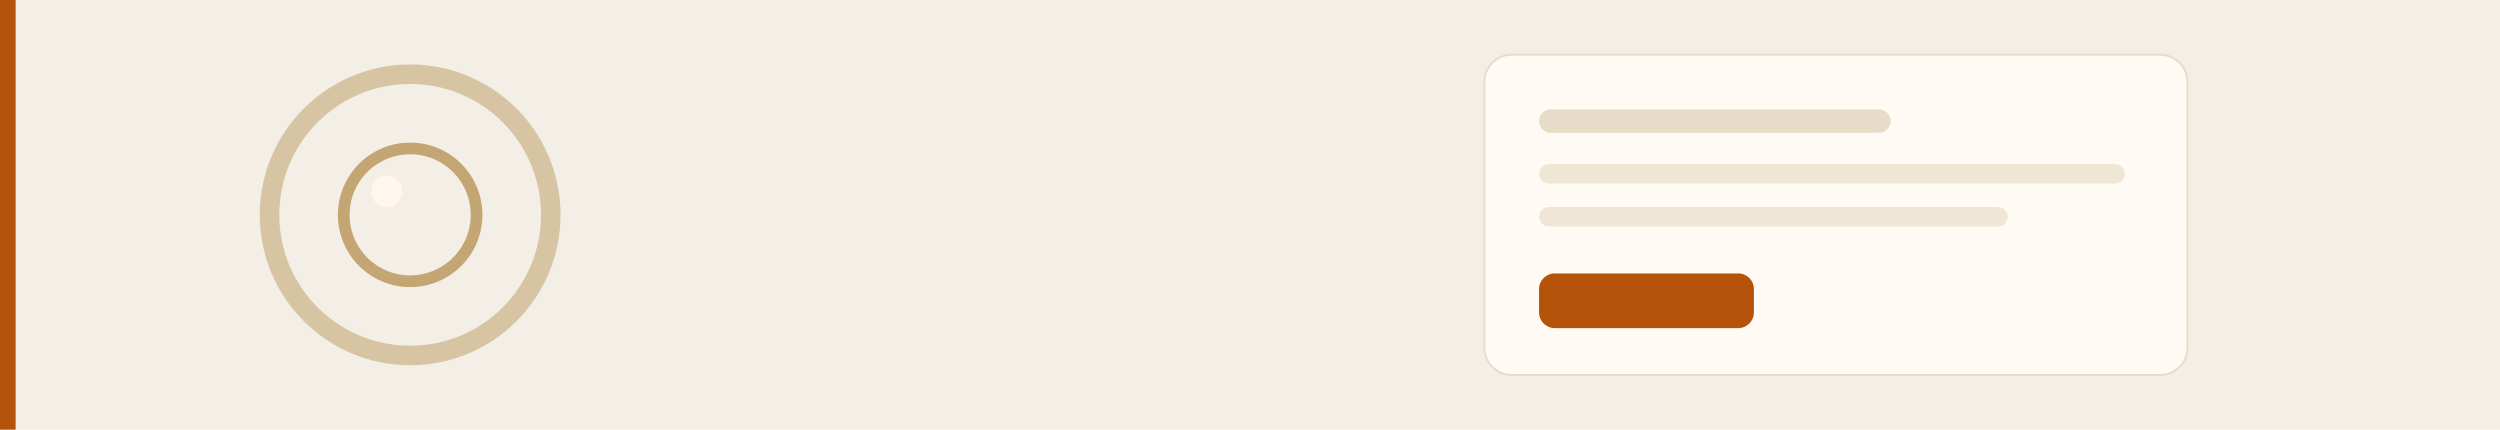
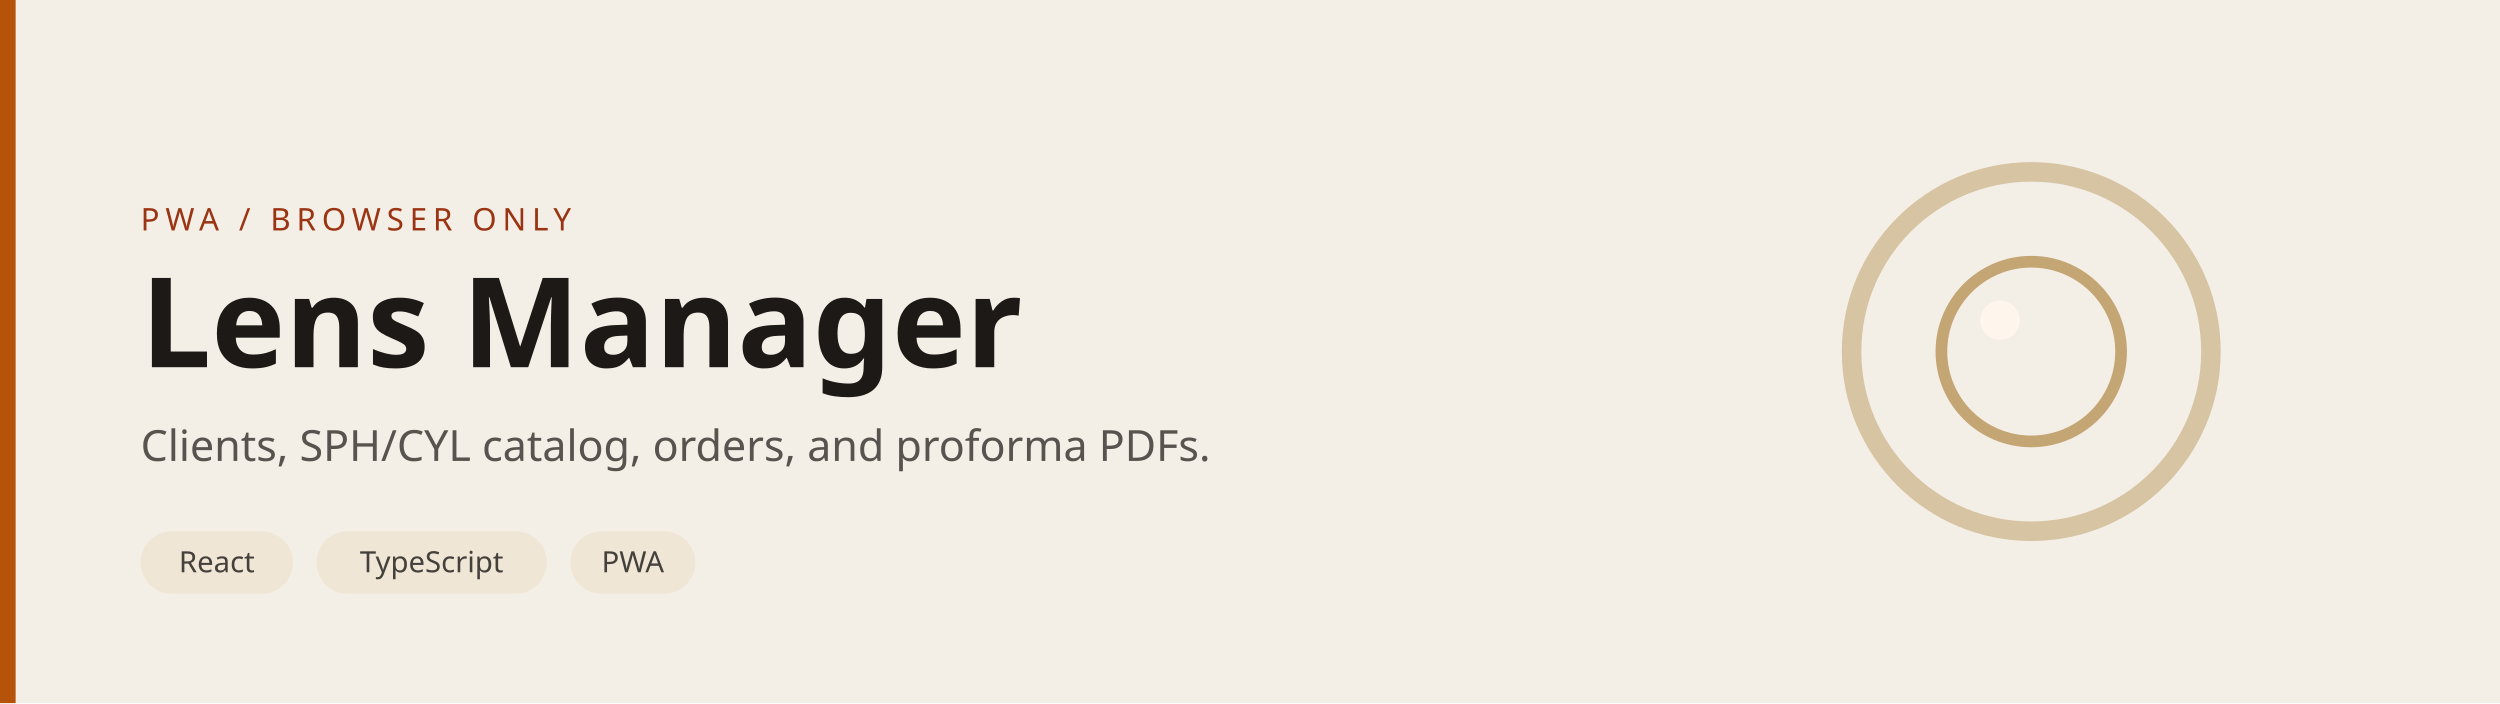
- <svg xmlns="http://www.w3.org/2000/svg" width="1280" height="220" viewBox="0 0 1280 220" role="img" aria-labelledby="title desc">
-   <rect width="1280" height="220" fill="#f4efe6" />
-   <rect width="8" height="220" fill="#b45309" />
-   <g transform="translate(210 110)">
-     <circle r="72" fill="none" stroke="#d6c4a3" stroke-width="10" />
-     <circle r="34" fill="none" stroke="#c4a574" stroke-width="6" />
-     <circle cx="-12" cy="-12" r="8" fill="#fff7ed" />
+ <svg xmlns="http://www.w3.org/2000/svg" width="1280" height="360" viewBox="0 0 1280 360" role="img" aria-labelledby="title desc">
+   <rect width="1280" height="360" fill="#f4efe6" />
+   <rect width="8" height="360" fill="#b45309" />
+   <circle cx="1040" cy="180" r="92" fill="none" stroke="#d6c4a3" stroke-width="10" />
+   <circle cx="1040" cy="180" r="46" fill="none" stroke="#c4a574" stroke-width="6" />
+   <circle cx="1024" cy="164" r="10" fill="#fff7ed" opacity="0.9" />
+   <g font-family="Segoe UI, Ubuntu, sans-serif">
+     <text x="72" y="118" fill="#9a3412" font-size="16" letter-spacing="3">PWA / BROWSER ONLY</text>
+     <text x="72" y="188" fill="#1c1917" font-size="64" font-weight="700">Lens Manager</text>
+     <text x="72" y="236" fill="#57534e" font-size="22">Clients, SPH/CYL catalog, orders, and proforma PDFs.</text>
  </g>
-   <g transform="translate(760 28)">
-     <rect width="360" height="164" rx="14" fill="#fffaf3" stroke="#e7dcc8" />
-     <rect x="28" y="28" width="180" height="12" rx="6" fill="#e7dcc8" />
-     <rect x="28" y="56" width="300" height="10" rx="5" fill="#f0e6d6" />
-     <rect x="28" y="78" width="240" height="10" rx="5" fill="#f0e6d6" />
-     <rect x="28" y="112" width="110" height="28" rx="8" fill="#b45309" />
+   <g font-family="Segoe UI, Ubuntu, sans-serif" font-size="15" fill="#44403c">
+     <rect x="72" y="272" width="78" height="32" rx="16" fill="#efe6d6" />
+     <text x="111" y="293" text-anchor="middle">React</text>
+     <rect x="162" y="272" width="118" height="32" rx="16" fill="#efe6d6" />
+     <text x="221" y="293" text-anchor="middle">TypeScript</text>
+     <rect x="292" y="272" width="64" height="32" rx="16" fill="#efe6d6" />
+     <text x="324" y="293" text-anchor="middle">PWA</text>
  </g>
</svg>
